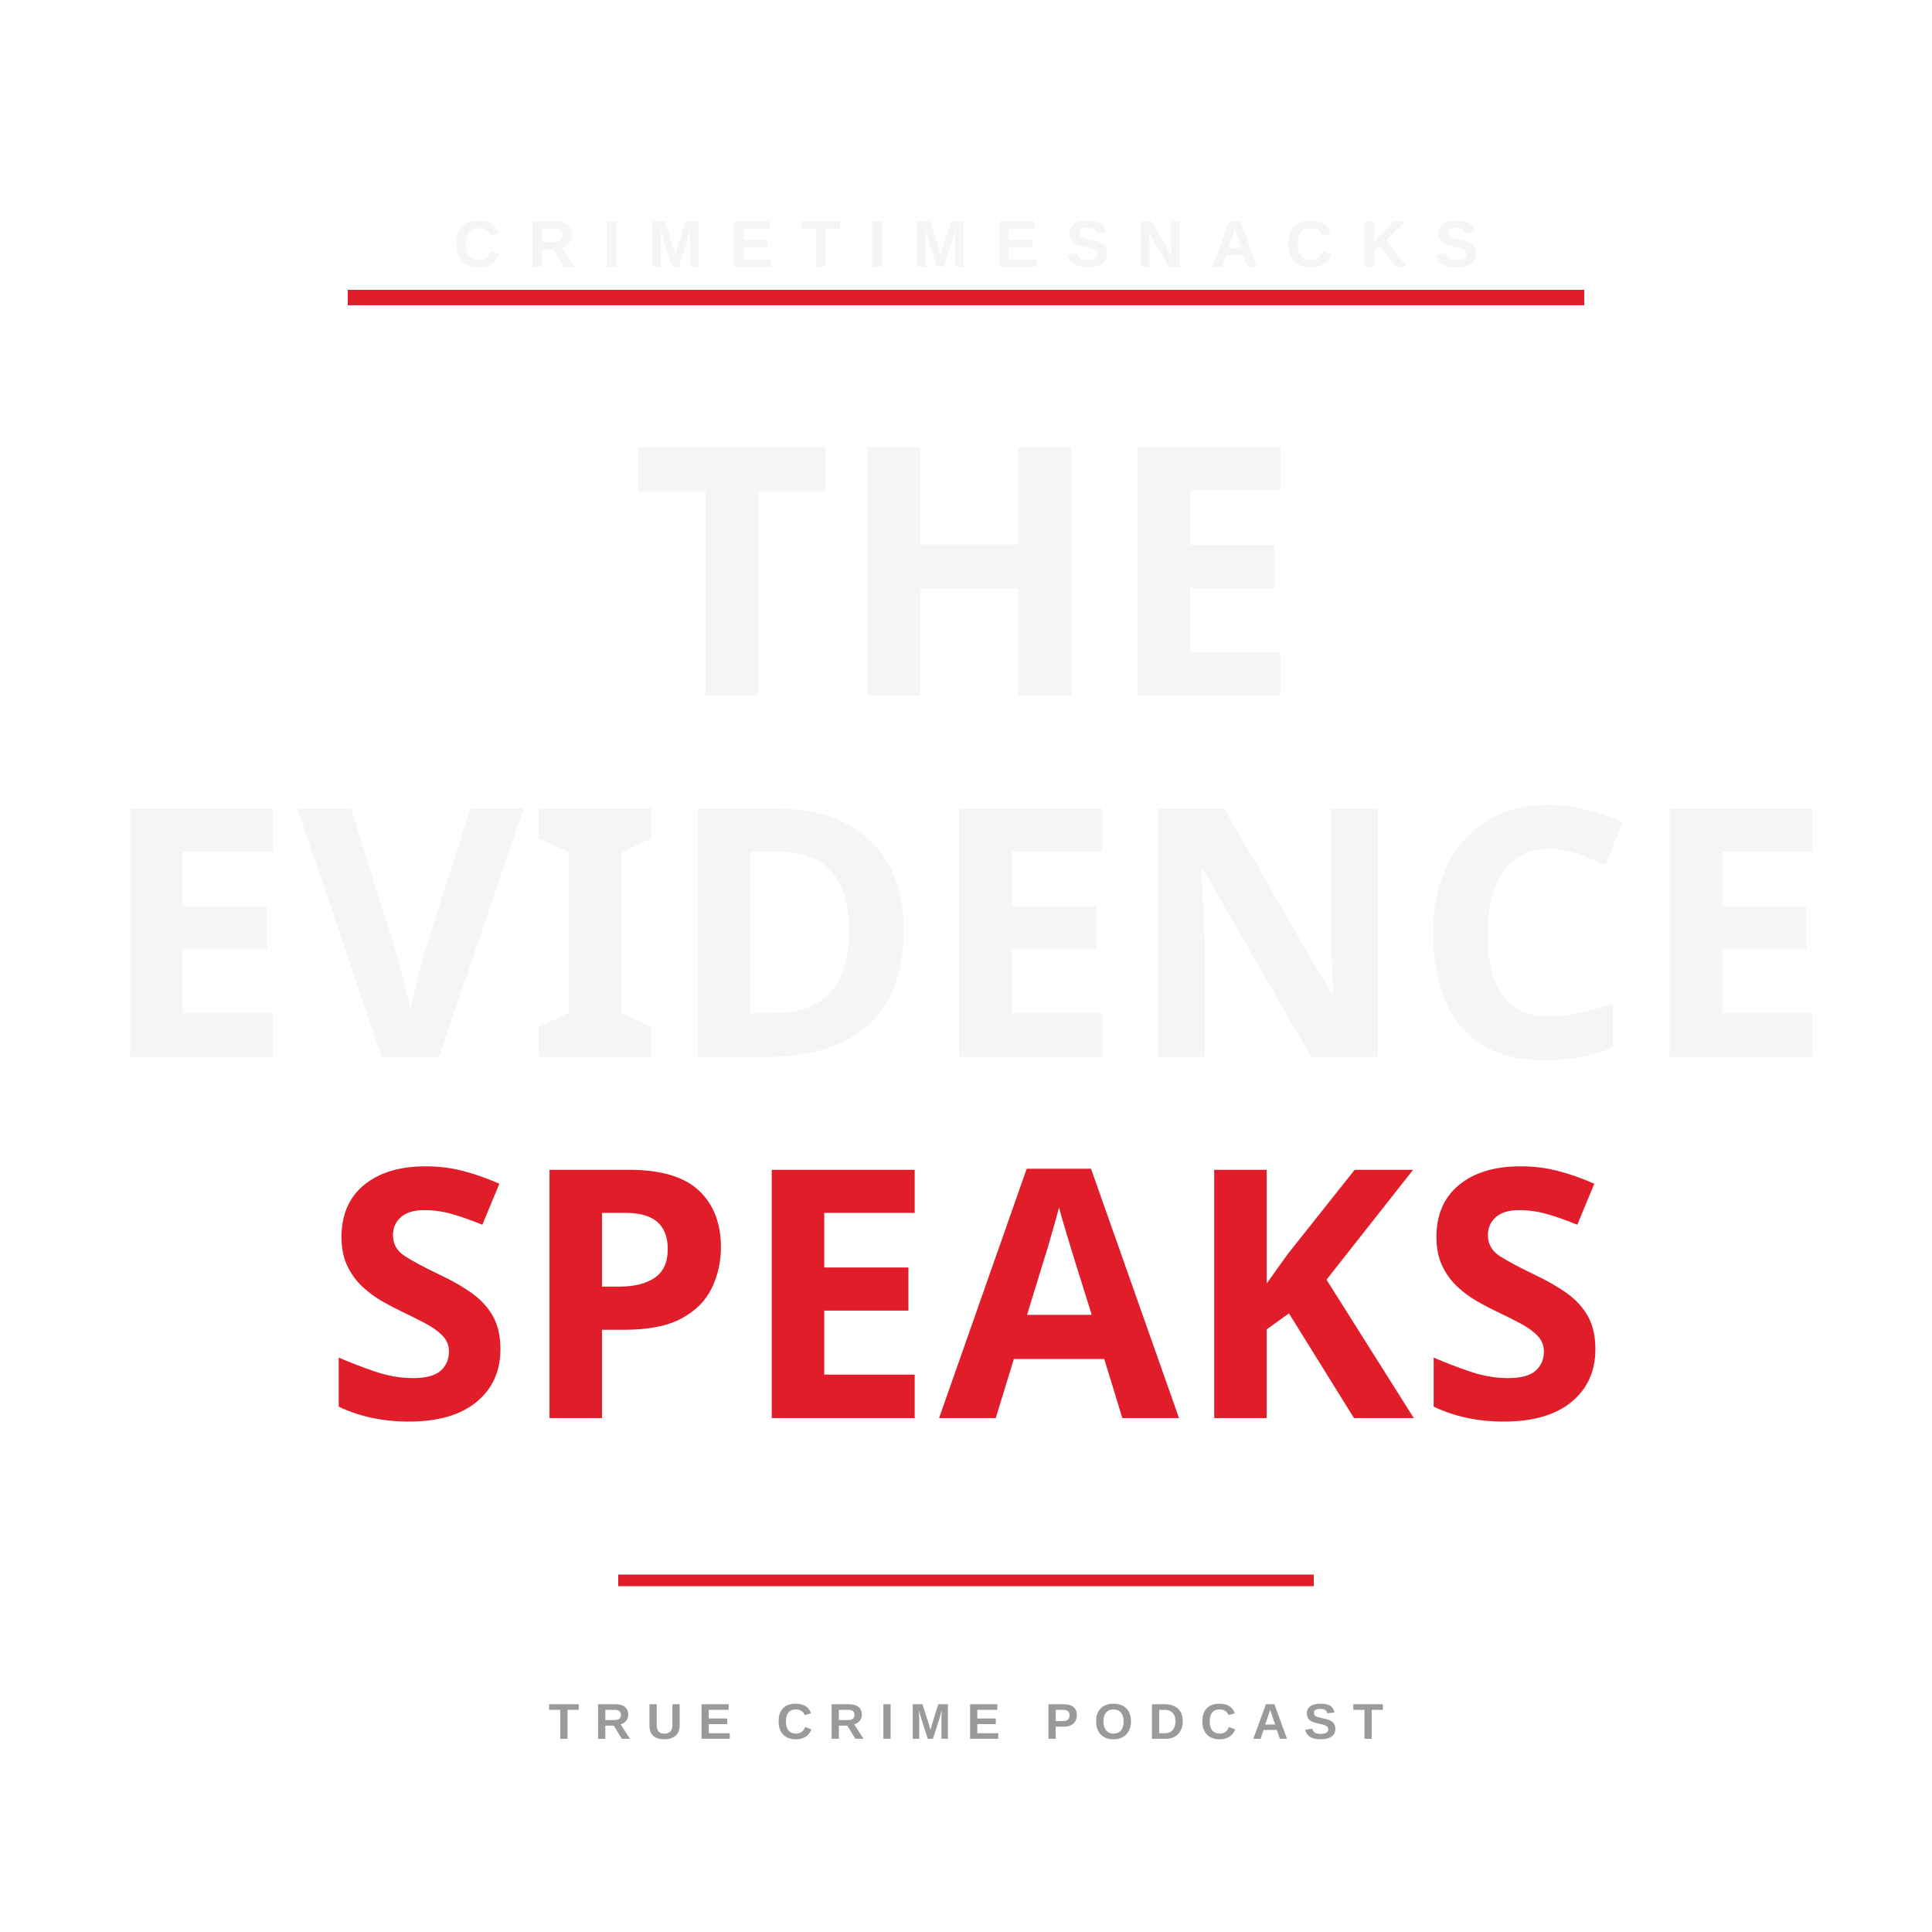
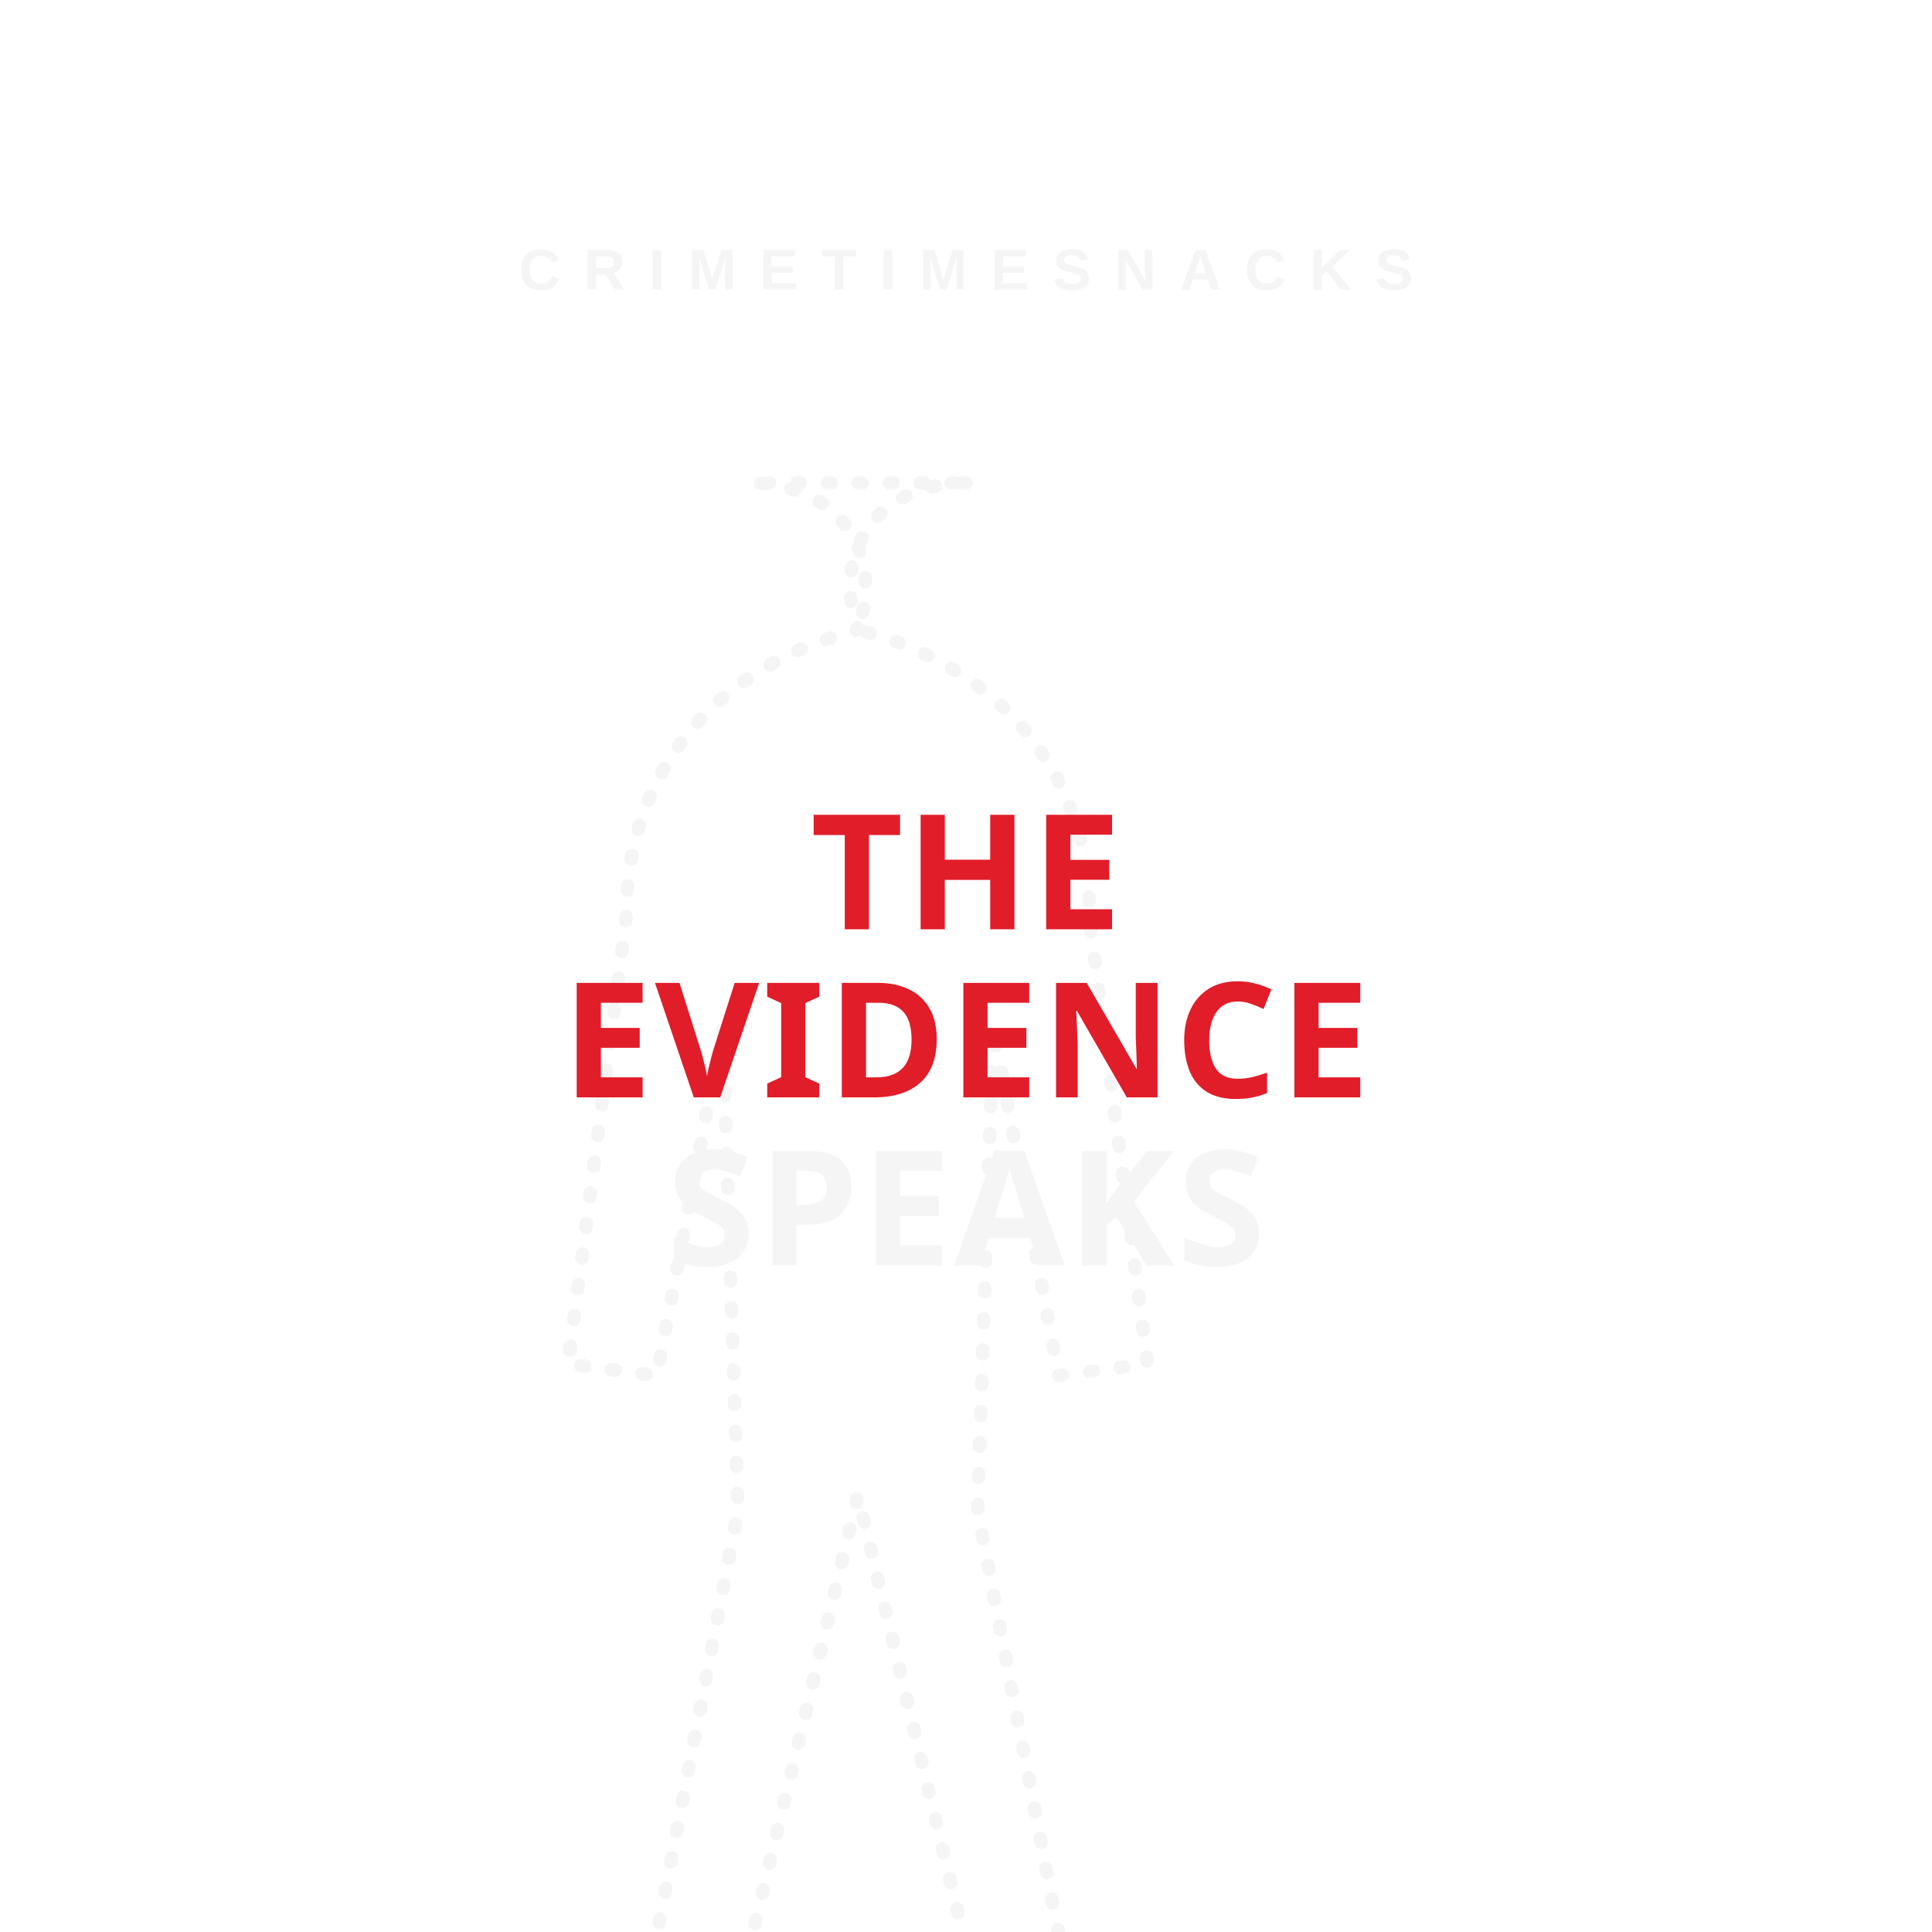
- <svg xmlns="http://www.w3.org/2000/svg" viewBox="0 0 1000 1000" width="1000" height="1000" role="img" aria-label="The Evidence Speaks design">
+ <svg xmlns="http://www.w3.org/2000/svg" viewBox="0 0 1000 1000" width="1000" height="1000" role="img" aria-label="The Evidence Speaks CrimeTimeSnacks design">
  <g>
-     <rect x="180" y="150" width="640" height="8" fill="#e11d2a" />
-     <text x="500" y="138" font-family="'Montserrat',Arial,sans-serif" font-weight="700" font-size="34" letter-spacing="14" fill="#f5f5f5" text-anchor="middle">CRIMETIMESNACKS</text>
-     <text x="500" y="360" font-family="'Montserrat','Arial Black',Impact,sans-serif" font-weight="900" font-size="180" letter-spacing="2" fill="#f5f5f5" text-anchor="middle">THE</text>
-     <text x="500" y="547" font-family="'Montserrat','Arial Black',Impact,sans-serif" font-weight="900" font-size="180" letter-spacing="2" fill="#f5f5f5" text-anchor="middle">EVIDENCE</text>
-     <text x="500" y="734" font-family="'Montserrat','Arial Black',Impact,sans-serif" font-weight="900" font-size="180" letter-spacing="2" fill="#e11d2a" text-anchor="middle">SPEAKS</text>
-     <rect x="320" y="815" width="360" height="6" fill="#e11d2a" />
-     <text x="500" y="900" font-family="'Montserrat',Arial,sans-serif" font-weight="600" font-size="26" letter-spacing="8" fill="#9a9a9a" text-anchor="middle">TRUE CRIME PODCAST</text>
+     <path d="M500 250 c-46 0 -70 36 -56 76 c-70 18 -120 70 -120 150 l-30 230     l46 6 l34 -180 l8 250 l-44 230 l46 12 l60 -250 l60 250 l46 -12 l-44 -230     l8 -250 l34 180 l46 -6 l-30 -230 c0 -80 -50 -132 -120 -150 c14 -40 -10 -76 -56 -76 z" fill="none" stroke="#f5f5f5" stroke-width="7" stroke-linejoin="round" stroke-dasharray="2 14" stroke-linecap="round" />
  </g>
+   <text x="500" y="150" font-family="'Montserrat',Arial,sans-serif" font-weight="700" font-size="30" letter-spacing="12" fill="#f5f5f5" text-anchor="middle">CRIMETIMESNACKS</text>
+   <text x="500" y="481" font-family="'Montserrat','Arial Black',Impact,sans-serif" font-weight="900" font-size="83" letter-spacing="1.5" fill="#e11d2a" text-anchor="middle">THE</text>
+   <text x="500" y="568" font-family="'Montserrat','Arial Black',Impact,sans-serif" font-weight="900" font-size="83" letter-spacing="1.5" fill="#e11d2a" text-anchor="middle">EVIDENCE</text>
+   <text x="500" y="655" font-family="'Montserrat','Arial Black',Impact,sans-serif" font-weight="900" font-size="83" letter-spacing="1.5" fill="#f5f5f5" text-anchor="middle">SPEAKS</text>
</svg>
